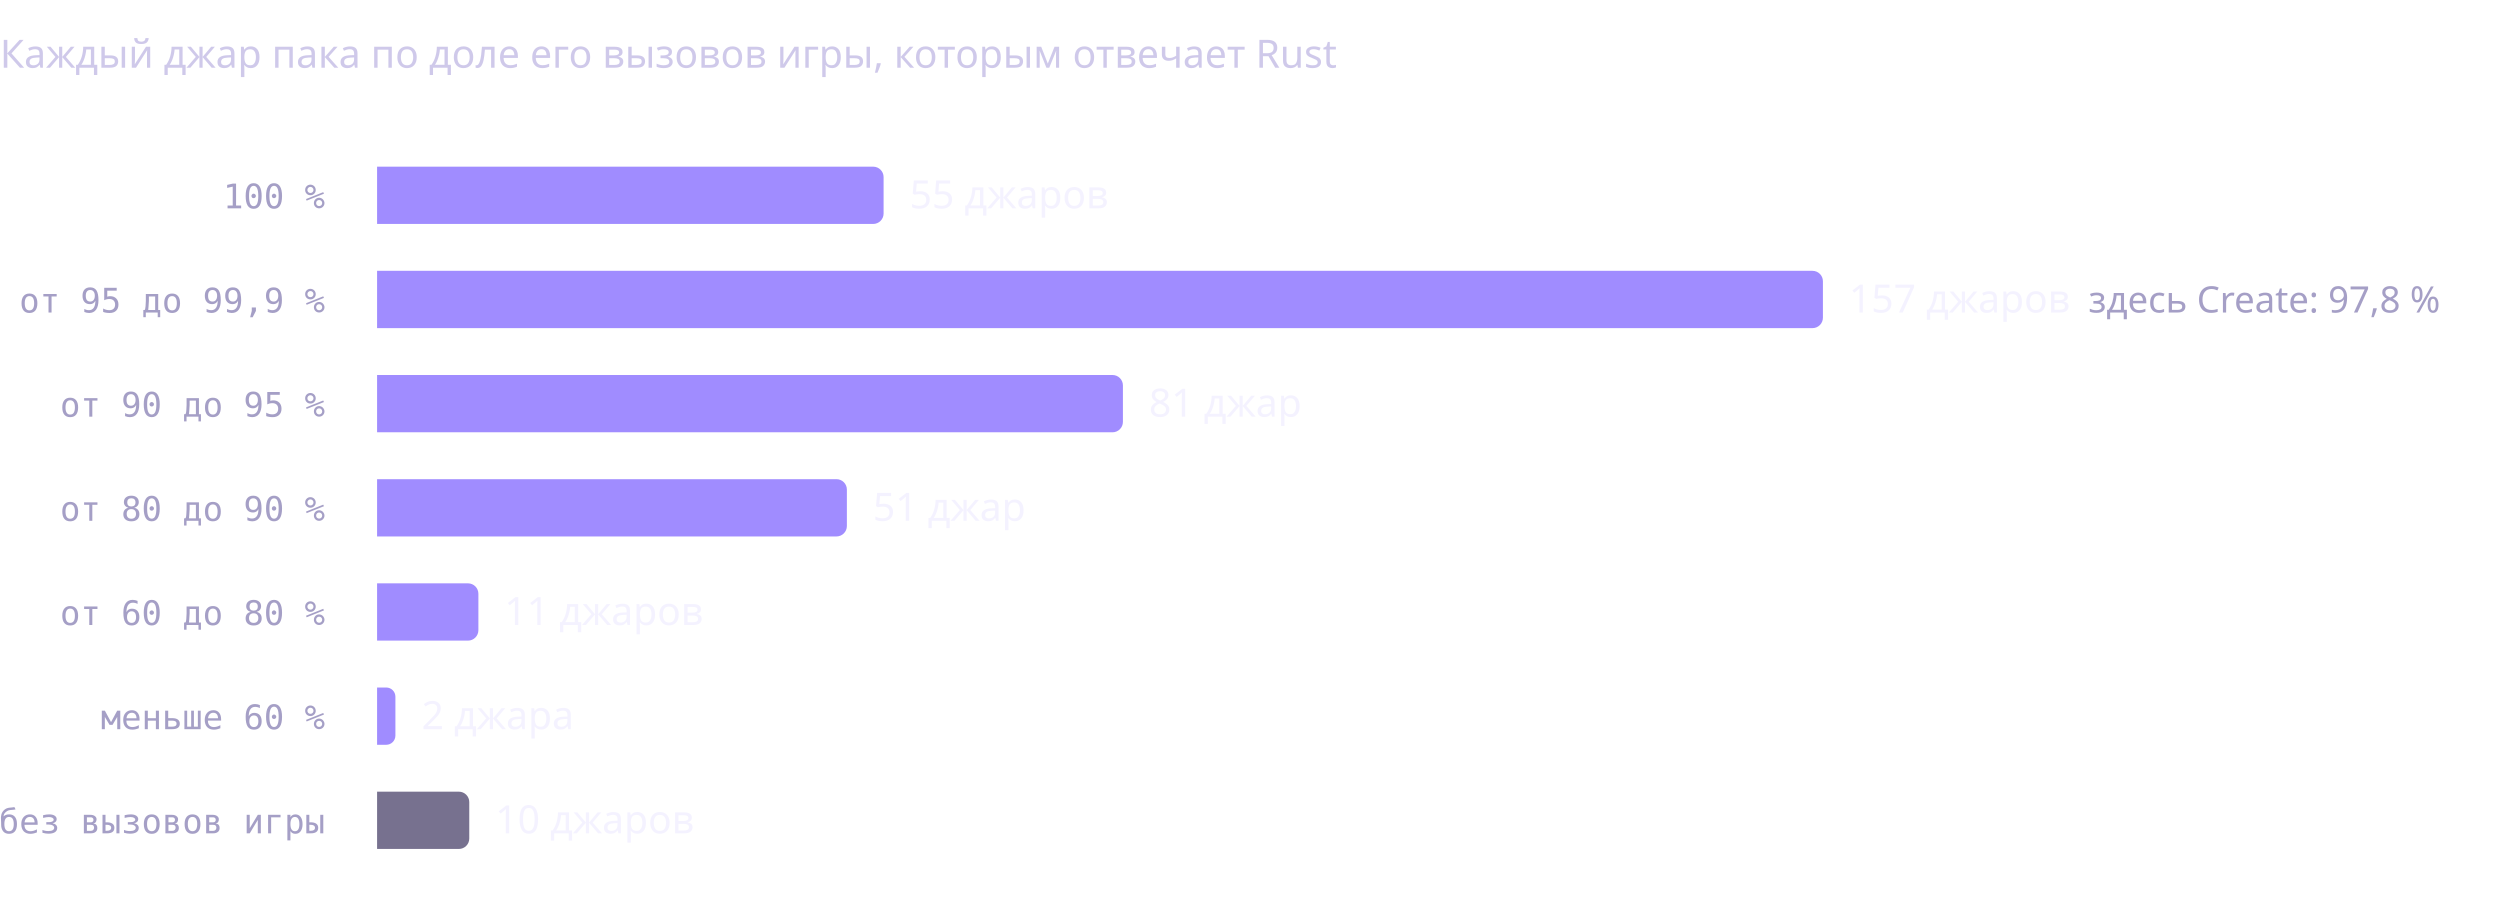
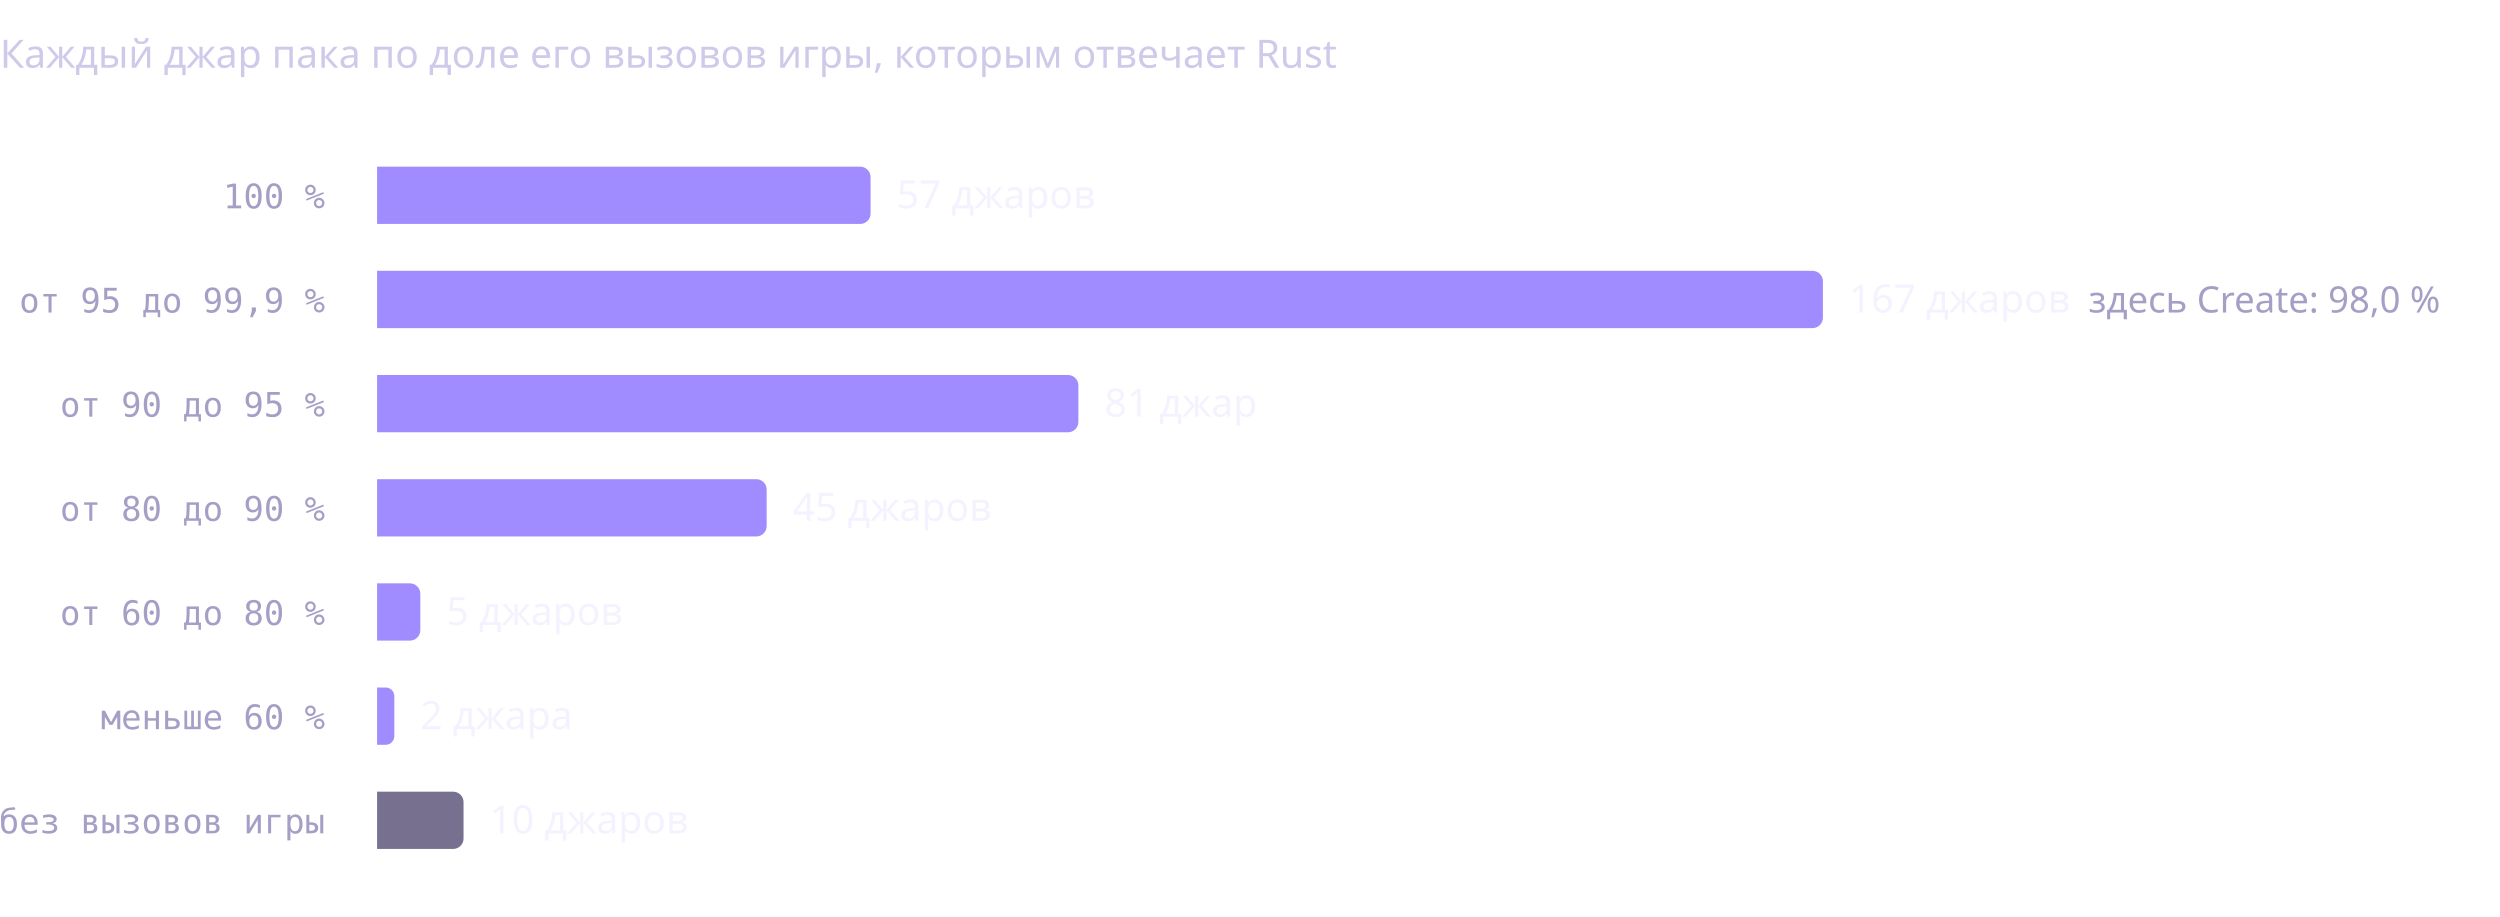
<svg xmlns="http://www.w3.org/2000/svg" viewBox="0 0 960 352" width="960" height="352" role="img" aria-labelledby="t d">
  <text x="0.0" y="26.0" font-family="'HZ Geist', sans-serif" font-weight="400" font-size="15" fill="#cfc9ea">Каждый джар пака по доле его вызовов игры, которым отвечает Rust</text>
  <text x="124.8" y="80.0" font-family="'HZ Geist Mono', ui-monospace, monospace" font-weight="400" font-size="13" fill="#a59fc6" text-anchor="end">100 %</text>
-   <path d="M144.8 64h190.5a4 4 0 0 1 4 4v14a4 4 0 0 1 -4 4h-190.5Z" fill="#a08cff" />
-   <text x="349.3" y="80.0" font-family="'HZ Geist Medium', sans-serif" font-weight="500" font-size="15" fill="#f4f2ff">55 джаров</text>
+   <path d="M144.8 64h185.5a4 4 0 0 1 4 4v14a4 4 0 0 1 -4 4h-185.5Z" fill="#a08cff" />
+   <text x="344.3" y="80.0" font-family="'HZ Geist Medium', sans-serif" font-weight="500" font-size="15" fill="#f4f2ff">57 джаров</text>
  <text x="124.8" y="120.0" font-family="'HZ Geist Mono', ui-monospace, monospace" font-weight="400" font-size="13" fill="#a59fc6" text-anchor="end">от 95 до 99,9 %</text>
  <path d="M144.8 104h551.2a4 4 0 0 1 4 4v14a4 4 0 0 1 -4 4h-551.2Z" fill="#a08cff" />
-   <text x="710.0" y="120.0" font-family="'HZ Geist Medium', sans-serif" font-weight="500" font-size="15" fill="#f4f2ff">157 джаров</text>
-   <text x="802.0" y="120.0" font-family="'HZ Geist', sans-serif" font-weight="400" font-size="14" fill="#a59fc6">здесь Create: 97,8 %</text>
+   <text x="710.0" y="120.0" font-family="'HZ Geist Medium', sans-serif" font-weight="500" font-size="15" fill="#f4f2ff">167 джаров</text>
+   <text x="802.0" y="120.0" font-family="'HZ Geist', sans-serif" font-weight="400" font-size="14" fill="#a59fc6">здесь Create: 98,0 %</text>
  <text x="124.8" y="160.0" font-family="'HZ Geist Mono', ui-monospace, monospace" font-weight="400" font-size="13" fill="#a59fc6" text-anchor="end">от 90 до 95 %</text>
-   <path d="M144.8 144h282.4a4 4 0 0 1 4 4v14a4 4 0 0 1 -4 4h-282.4Z" fill="#a08cff" />
-   <text x="441.2" y="160.0" font-family="'HZ Geist Medium', sans-serif" font-weight="500" font-size="15" fill="#f4f2ff">81 джар</text>
+   <path d="M144.8 144h265.3a4 4 0 0 1 4 4v14a4 4 0 0 1 -4 4h-265.3Z" fill="#a08cff" />
+   <text x="424.1" y="160.0" font-family="'HZ Geist Medium', sans-serif" font-weight="500" font-size="15" fill="#f4f2ff">81 джар</text>
  <text x="124.8" y="200.0" font-family="'HZ Geist Mono', ui-monospace, monospace" font-weight="400" font-size="13" fill="#a59fc6" text-anchor="end">от 80 до 90 %</text>
-   <path d="M144.8 184h176.4a4 4 0 0 1 4 4v14a4 4 0 0 1 -4 4h-176.4Z" fill="#a08cff" />
-   <text x="335.2" y="200.0" font-family="'HZ Geist Medium', sans-serif" font-weight="500" font-size="15" fill="#f4f2ff">51 джар</text>
+   <path d="M144.8 184h145.6a4 4 0 0 1 4 4v14a4 4 0 0 1 -4 4h-145.6Z" fill="#a08cff" />
+   <text x="304.4" y="200.0" font-family="'HZ Geist Medium', sans-serif" font-weight="500" font-size="15" fill="#f4f2ff">45 джаров</text>
  <text x="124.8" y="240.0" font-family="'HZ Geist Mono', ui-monospace, monospace" font-weight="400" font-size="13" fill="#a59fc6" text-anchor="end">от 60 до 80 %</text>
-   <path d="M144.8 224h34.9a4 4 0 0 1 4 4v14a4 4 0 0 1 -4 4h-34.9Z" fill="#a08cff" />
-   <text x="193.7" y="240.0" font-family="'HZ Geist Medium', sans-serif" font-weight="500" font-size="15" fill="#f4f2ff">11 джаров</text>
+   <path d="M144.8 224h12.6a4 4 0 0 1 4 4v14a4 4 0 0 1 -4 4h-12.6Z" fill="#a08cff" />
+   <text x="171.4" y="240.0" font-family="'HZ Geist Medium', sans-serif" font-weight="500" font-size="15" fill="#f4f2ff">5 джаров</text>
  <text x="124.8" y="280.0" font-family="'HZ Geist Mono', ui-monospace, monospace" font-weight="400" font-size="13" fill="#a59fc6" text-anchor="end">меньше 60 %</text>
-   <path d="M144.8 264h3.5a3.536 3.536 0 0 1 3.536 3.536v14.927a3.536 3.536 0 0 1 -3.536 3.536h-3.5Z" fill="#a08cff" />
-   <text x="161.9" y="280.0" font-family="'HZ Geist Medium', sans-serif" font-weight="500" font-size="15" fill="#f4f2ff">2 джара</text>
+   <path d="M144.8 264h3.3a3.325 3.325 0 0 1 3.325 3.325v15.351a3.325 3.325 0 0 1 -3.325 3.325h-3.3Z" fill="#a08cff" />
+   <text x="161.4" y="280.0" font-family="'HZ Geist Medium', sans-serif" font-weight="500" font-size="15" fill="#f4f2ff">2 джара</text>
  <text x="124.8" y="320.0" font-family="'HZ Geist Mono', ui-monospace, monospace" font-weight="400" font-size="13" fill="#a59fc6" text-anchor="end">без вызовов игры</text>
-   <path d="M144.8 304h31.4a4 4 0 0 1 4 4v14a4 4 0 0 1 -4 4h-31.4Z" fill="#77718f" />
-   <text x="190.2" y="320.0" font-family="'HZ Geist Medium', sans-serif" font-weight="500" font-size="15" fill="#f4f2ff">10 джаров</text>
+   <path d="M144.8 304h29.2a4 4 0 0 1 4 4v14a4 4 0 0 1 -4 4h-29.2Z" fill="#77718f" />
+   <text x="188.0" y="320.0" font-family="'HZ Geist Medium', sans-serif" font-weight="500" font-size="15" fill="#f4f2ff">10 джаров</text>
</svg>
